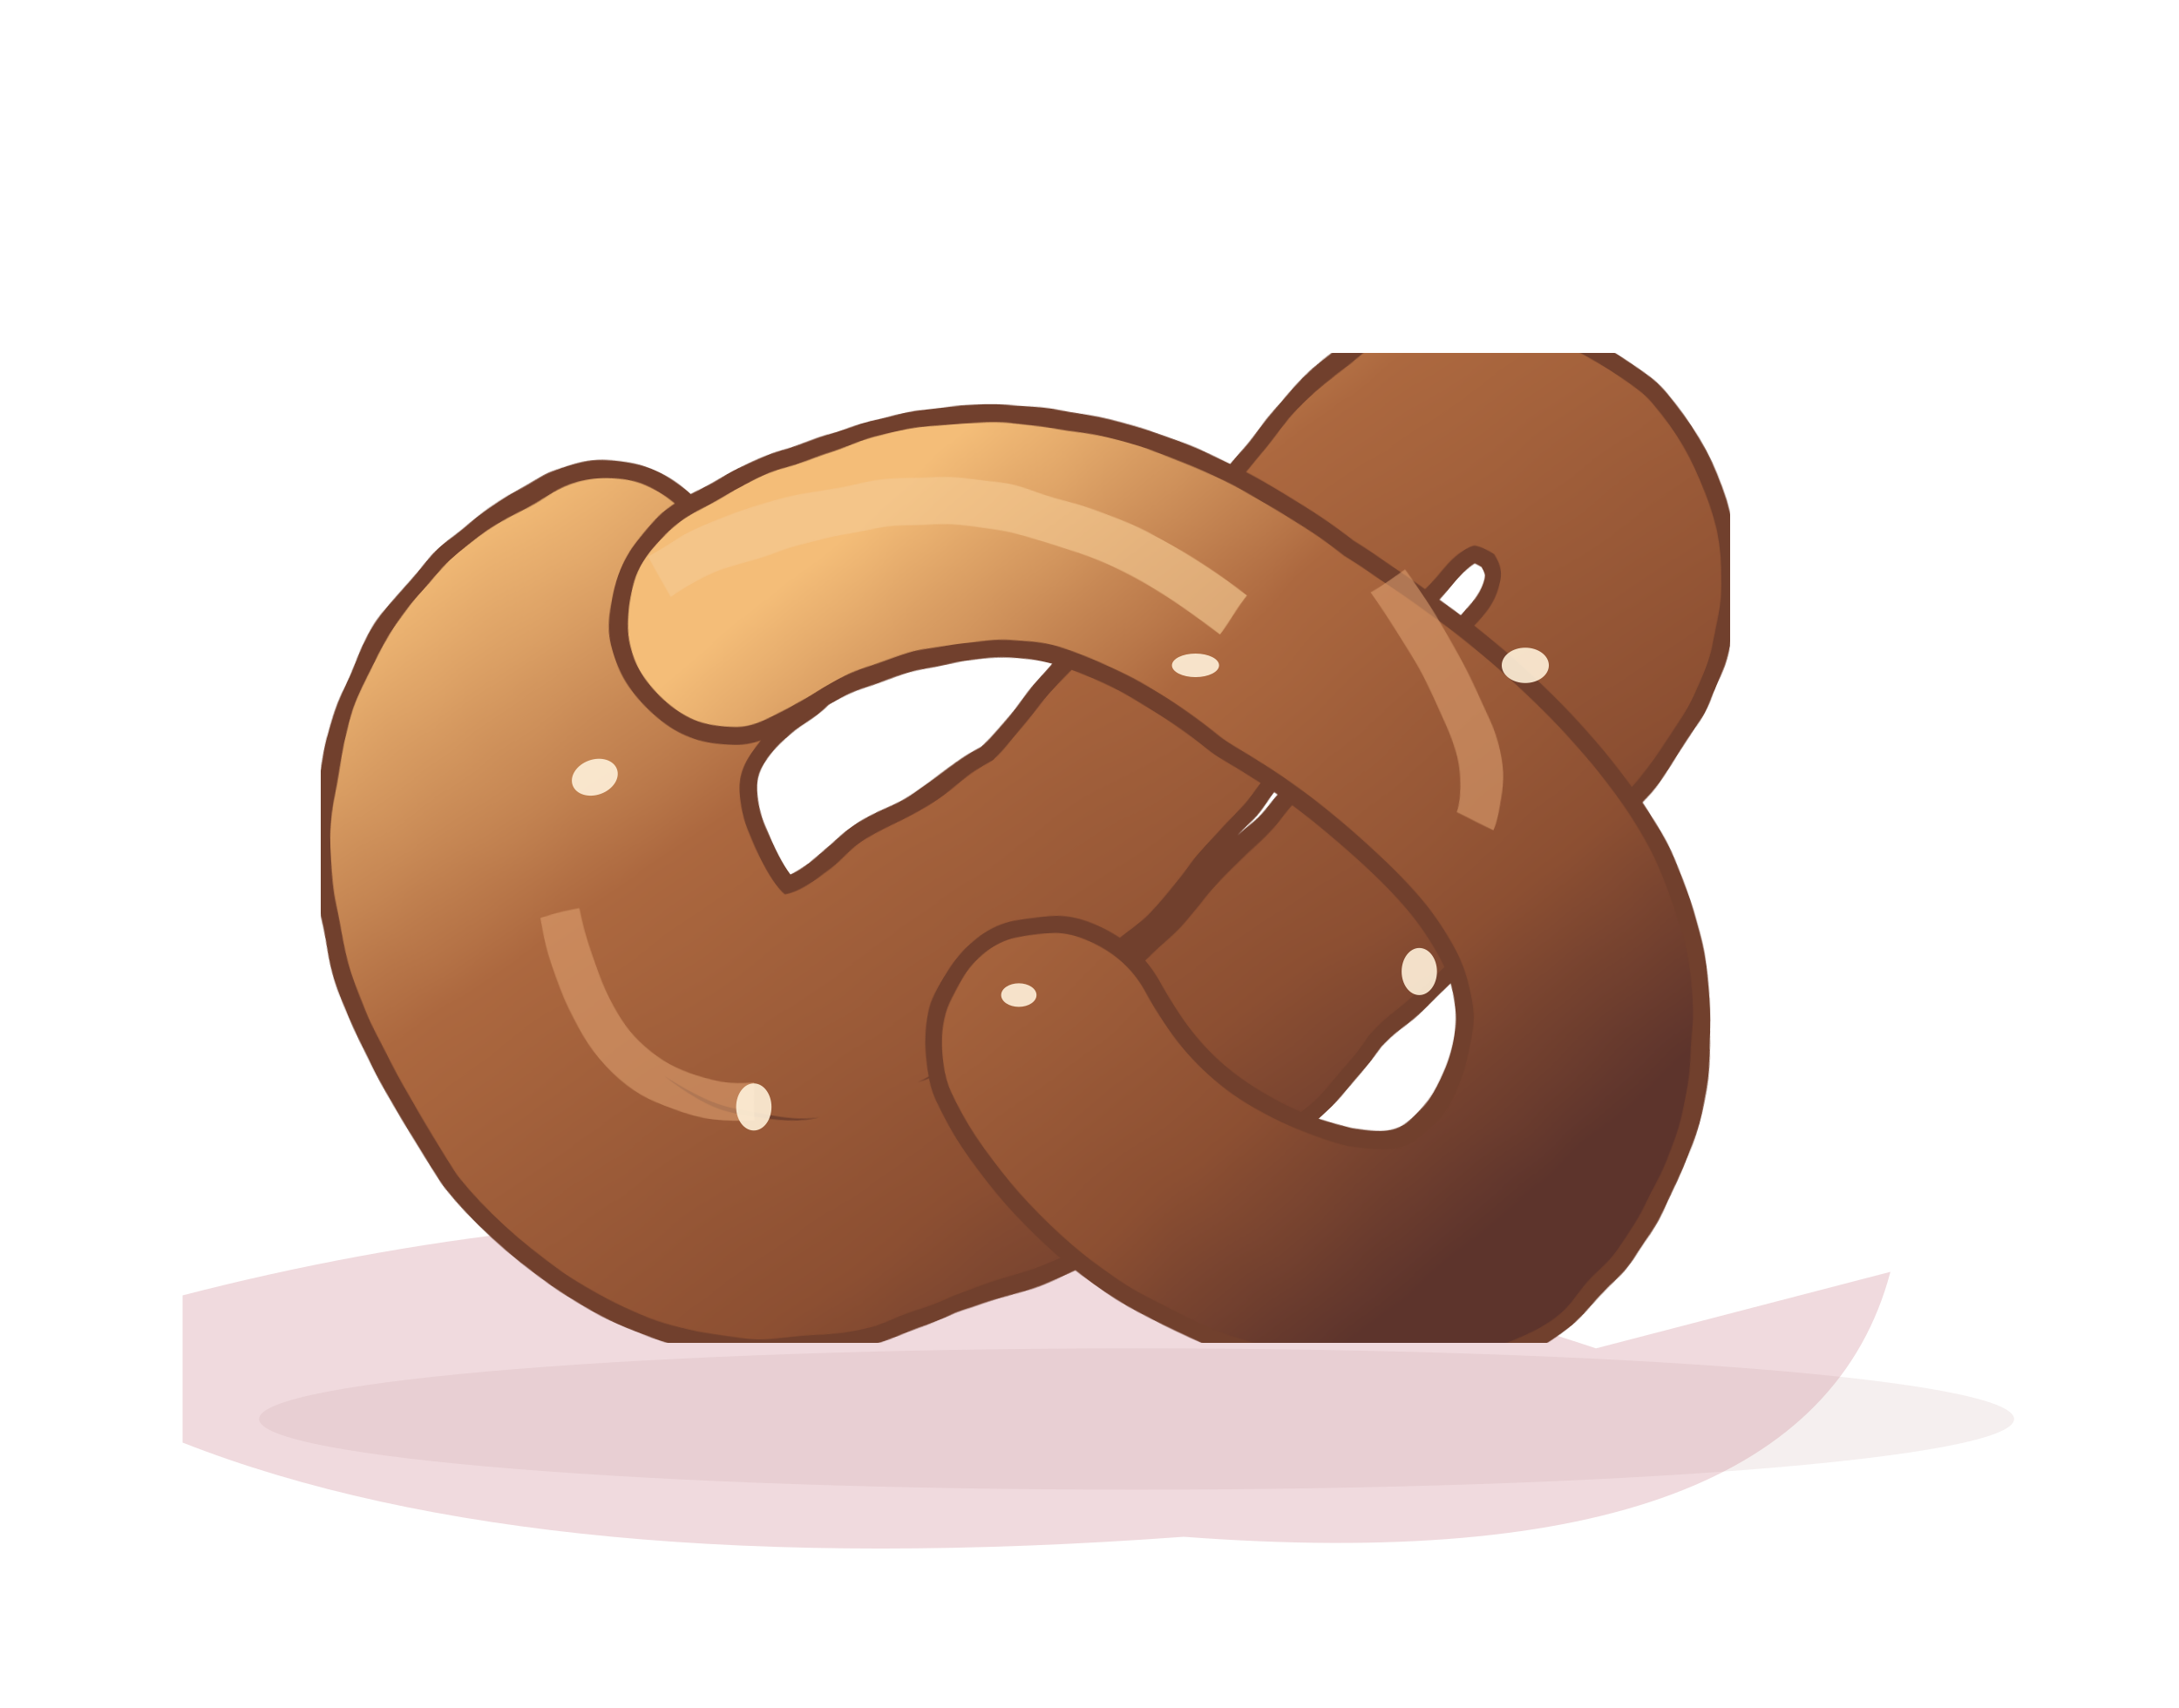
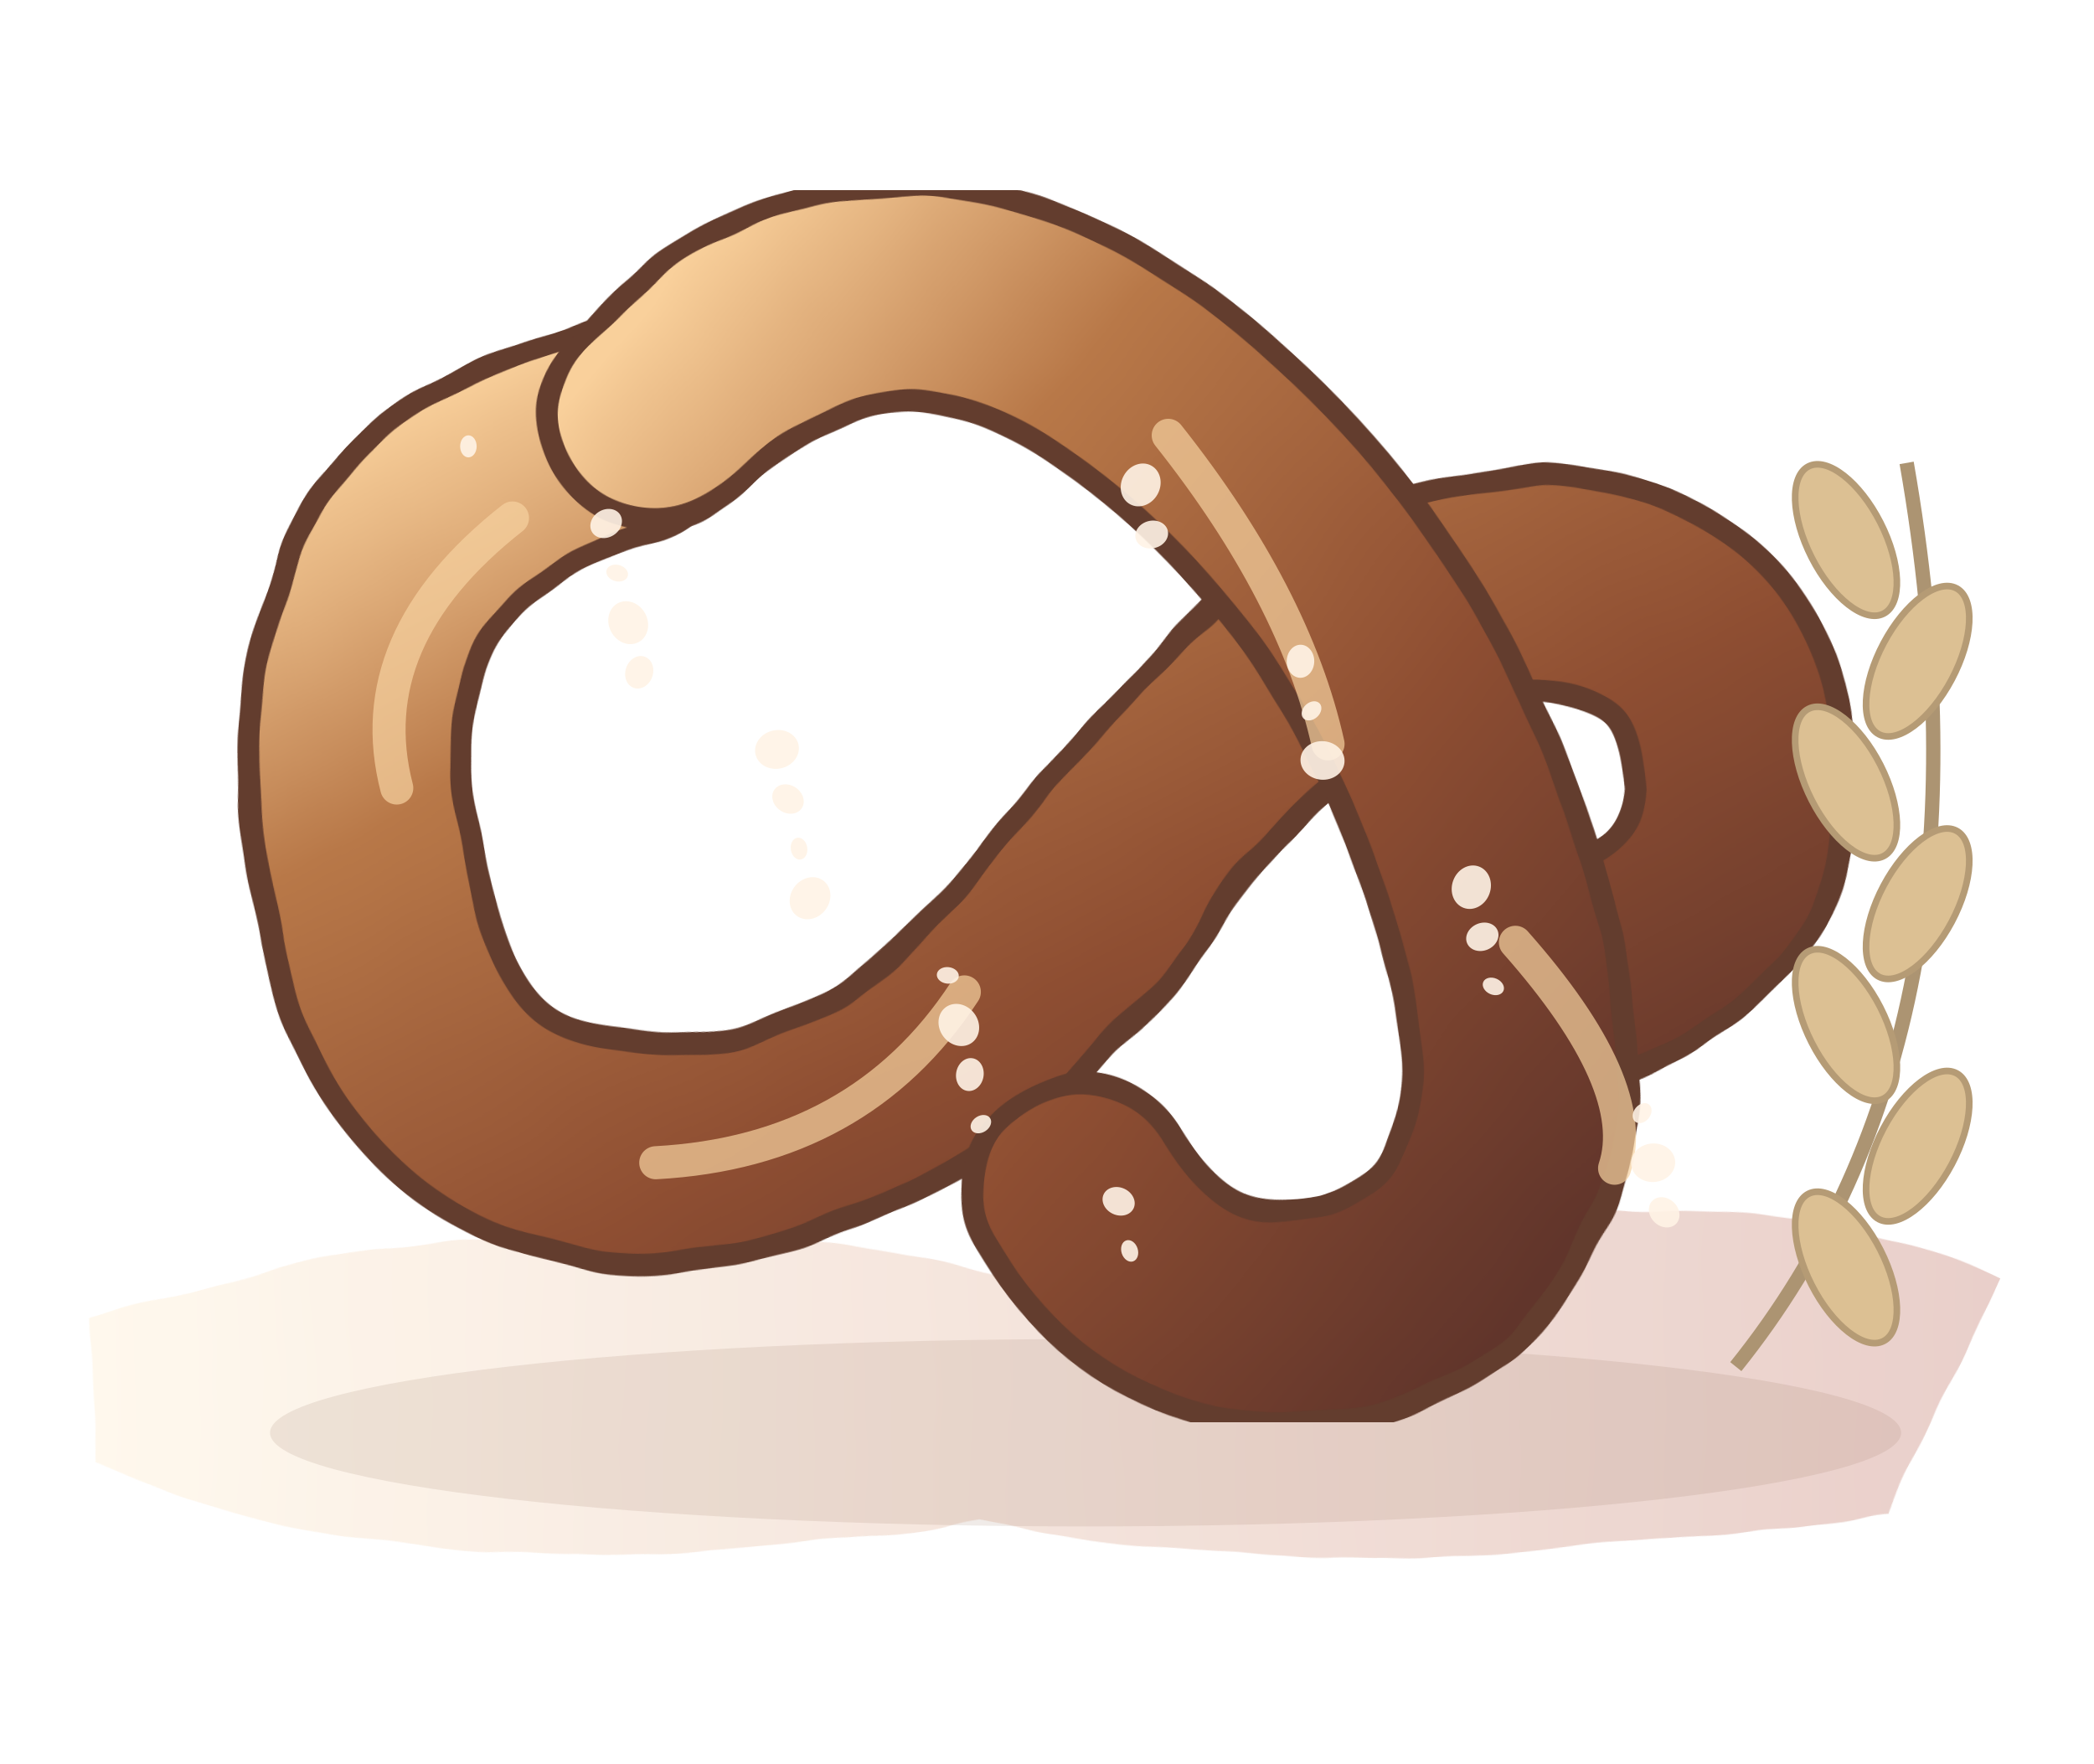
- <svg xmlns="http://www.w3.org/2000/svg" viewBox="0 0 370 290" role="img" aria-labelledby="pt">
+ <svg xmlns="http://www.w3.org/2000/svg" viewBox="0 0 380 320" role="img" aria-labelledby="t">
  <defs>
-     <linearGradient id="dough" x1=".05" y1=".08" x2=".9" y2=".94">
-       <stop stop-color="#f4bd78" />
-       <stop offset=".35" stop-color="#ac683f" />
-       <stop offset=".75" stop-color="#8c4f32" />
-       <stop offset="1" stop-color="#5d342c" />
+     <linearGradient id="b" x1="0" y1="0" x2="1" y2="1">
+       <stop stop-color="#f9d09b" />
+       <stop offset=".28" stop-color="#b87848" />
+       <stop offset=".64" stop-color="#8e4e32" />
+       <stop offset="1" stop-color="#61352b" />
    </linearGradient>
-     <linearGradient id="light" x1="0" y1="0" x2=".7" y2="1">
-       <stop stop-color="#ffedc8" />
-       <stop offset="1" stop-color="#d49b63" />
+     <linearGradient id="linen">
+       <stop stop-color="#fff7ea" />
+       <stop offset="1" stop-color="#e5c6c0" />
    </linearGradient>
    <filter id="wash">
-       <feTurbulence type="fractalNoise" baseFrequency=".032" numOctaves="3" seed="7" result="n" />
-       <feDisplacementMap in="SourceGraphic" in2="n" scale="3" />
+       <feTurbulence type="fractalNoise" baseFrequency=".029" numOctaves="3" seed="8" result="n" />
+       <feDisplacementMap in="SourceGraphic" in2="n" scale="3.5" />
    </filter>
  </defs>
-   <path d="M31 220q120-31 240 9l50-13q-14 53-120 45-109 8-170-16z" fill="#e9cbd0" opacity=".7" />
-   <ellipse cx="193" cy="241" rx="149" ry="12" fill="#b48a8a" opacity=".14" />
-   <g filter="url(#wash)">
-     <path d="M103 100Q52 128 92 188q26 31 63 15 46-15 64-39l45-44q18-21 3-39-20-16-37 5-21 26-49 57l-31 22q-26 17-39-15-12-27 14-44" fill="none" stroke="#71402d" stroke-width="43" stroke-linecap="round" stroke-linejoin="round" />
-     <path d="M103 100Q52 128 92 188q26 31 63 15 46-15 64-39l45-44q18-21 3-39-20-16-37 5-21 26-49 57l-31 22q-26 17-39-15-12-27 14-44" fill="none" stroke="url(#dough)" stroke-width="37" stroke-linecap="round" stroke-linejoin="round" />
-     <path d="M125 105Q172 73 218 110q64 40 48 80-12 29-41 23-33-9-47-36" fill="none" stroke="#71402d" stroke-width="43" stroke-linecap="round" stroke-linejoin="round" />
-     <path d="M125 105Q172 73 218 110q64 40 48 80-12 29-41 23-33-9-47-36" fill="none" stroke="url(#dough)" stroke-width="37" stroke-linecap="round" stroke-linejoin="round" />
-     <path d="M112 98q51-29 97 6" fill="none" stroke="#f5c992" stroke-width="8" opacity=".65" />
-     <path d="M95 155q7 34 33 32m108-88q20 28 14 40" fill="none" stroke="#e0a372" stroke-width="7" opacity=".56" />
+   <path d="M17 240q89-31 180-4 111-31 166-4l-20 43q-102 14-165 1-99 16-160-10z" fill="url(#linen)" opacity=".84" filter="url(#wash)" />
+   <ellipse cx="197" cy="260" rx="148" ry="17" fill="#8a654f" opacity=".13" />
+   <g fill="none" stroke-linecap="round" stroke-linejoin="round" filter="url(#wash)">
+     <path d="M113 78q-61 16-45 86 9 46 51 45 45 0 85-52 37-52 76-51 36 2 36 38-3 28-35 33" stroke="#633d2e" stroke-width="43" />
+     <path d="M113 78q-61 16-45 86 9 46 51 45 45 0 85-52 37-52 76-51 36 2 36 38-3 28-35 33" stroke="url(#b)" stroke-width="35" />
+     <path d="M119 75q40-41 89-5 49 37 65 103 11 54-28 65-32 7-49-22" stroke="#633d2e" stroke-width="43" />
+     <path d="M119 75q40-41 89-5 49 37 65 103 11 54-28 65-32 7-49-22" stroke="url(#b)" stroke-width="35" />
  </g>
-   <g fill="#fff1d9" opacity=".9">
-     <ellipse cx="101" cy="132" rx="4" ry="3" transform="rotate(-20 101 132)" />
-     <ellipse cx="128" cy="188" rx="3" ry="4" />
-     <ellipse cx="203" cy="113" rx="4" ry="2" />
-     <ellipse cx="241" cy="165" rx="3" ry="4" />
-     <ellipse cx="173" cy="169" rx="3" ry="2" />
-     <ellipse cx="259" cy="113" rx="4" ry="3" />
+   <g stroke="#f7d2a0" stroke-width="6" stroke-linecap="round" opacity=".7" fill="none">
+     <path d="M93 94q-28 22-21 49m47 68q37-2 56-31m37-101q23 29 29 56m34 36q23 26 18 41" />
+   </g>
+   <g fill="#fff3e5" opacity=".9">
+     <ellipse cx="85" cy="81" rx="1.5" ry="2" transform="rotate(0 85 81)" />
+     <ellipse cx="116" cy="122" rx="2.5" ry="3" transform="rotate(19 116 122)" />
+     <ellipse cx="147" cy="163" rx="3.5" ry="4" transform="rotate(38 147 163)" />
+     <ellipse cx="178" cy="204" rx="1.5" ry="2" transform="rotate(57 178 204)" />
+     <ellipse cx="209" cy="97" rx="2.5" ry="3" transform="rotate(76 209 97)" />
+     <ellipse cx="240" cy="138" rx="3.5" ry="4" transform="rotate(95 240 138)" />
+     <ellipse cx="271" cy="179" rx="1.5" ry="2" transform="rotate(114 271 179)" />
+     <ellipse cx="302" cy="220" rx="2.5" ry="3" transform="rotate(133 302 220)" />
+     <ellipse cx="114" cy="113" rx="3.5" ry="4" transform="rotate(152 114 113)" />
+     <ellipse cx="145" cy="154" rx="1.5" ry="2" transform="rotate(171 145 154)" />
+     <ellipse cx="176" cy="195" rx="2.5" ry="3" transform="rotate(190 176 195)" />
+     <ellipse cx="207" cy="88" rx="3.5" ry="4" transform="rotate(209 207 88)" />
+     <ellipse cx="238" cy="129" rx="1.5" ry="2" transform="rotate(228 238 129)" />
+     <ellipse cx="269" cy="170" rx="2.5" ry="3" transform="rotate(247 269 170)" />
+     <ellipse cx="300" cy="211" rx="3.5" ry="4" transform="rotate(266 300 211)" />
+     <ellipse cx="112" cy="104" rx="1.5" ry="2" transform="rotate(285 112 104)" />
+     <ellipse cx="143" cy="145" rx="2.5" ry="3" transform="rotate(304 143 145)" />
+     <ellipse cx="174" cy="186" rx="3.5" ry="4" transform="rotate(323 174 186)" />
+     <ellipse cx="205" cy="227" rx="1.5" ry="2" transform="rotate(342 205 227)" />
+     <ellipse cx="236" cy="120" rx="2.5" ry="3" transform="rotate(361 236 120)" />
+     <ellipse cx="267" cy="161" rx="3.5" ry="4" transform="rotate(380 267 161)" />
+     <ellipse cx="298" cy="202" rx="1.5" ry="2" transform="rotate(399 298 202)" />
+     <ellipse cx="110" cy="95" rx="2.5" ry="3" transform="rotate(418 110 95)" />
+     <ellipse cx="141" cy="136" rx="3.5" ry="4" transform="rotate(437 141 136)" />
+     <ellipse cx="172" cy="177" rx="1.5" ry="2" transform="rotate(456 172 177)" />
+     <ellipse cx="203" cy="218" rx="2.5" ry="3" transform="rotate(475 203 218)" />
+   </g>
+   <path d="M315 248q49-61 31-164" fill="none" stroke="#ac9472" stroke-width="2.6" />
+   <g fill="#dcc093" stroke="#b59b75" stroke-width="1.2">
+     <ellipse cx="335" cy="98" rx="7" ry="15" transform="rotate(-27 335 98)" />
+     <ellipse cx="348" cy="120" rx="7" ry="15" transform="rotate(28 348 120)" />
+     <ellipse cx="335" cy="142" rx="7" ry="15" transform="rotate(-27 335 142)" />
+     <ellipse cx="348" cy="164" rx="7" ry="15" transform="rotate(28 348 164)" />
+     <ellipse cx="335" cy="186" rx="7" ry="15" transform="rotate(-27 335 186)" />
+     <ellipse cx="348" cy="208" rx="7" ry="15" transform="rotate(28 348 208)" />
+     <ellipse cx="335" cy="230" rx="7" ry="15" transform="rotate(-27 335 230)" />
  </g>
</svg>
